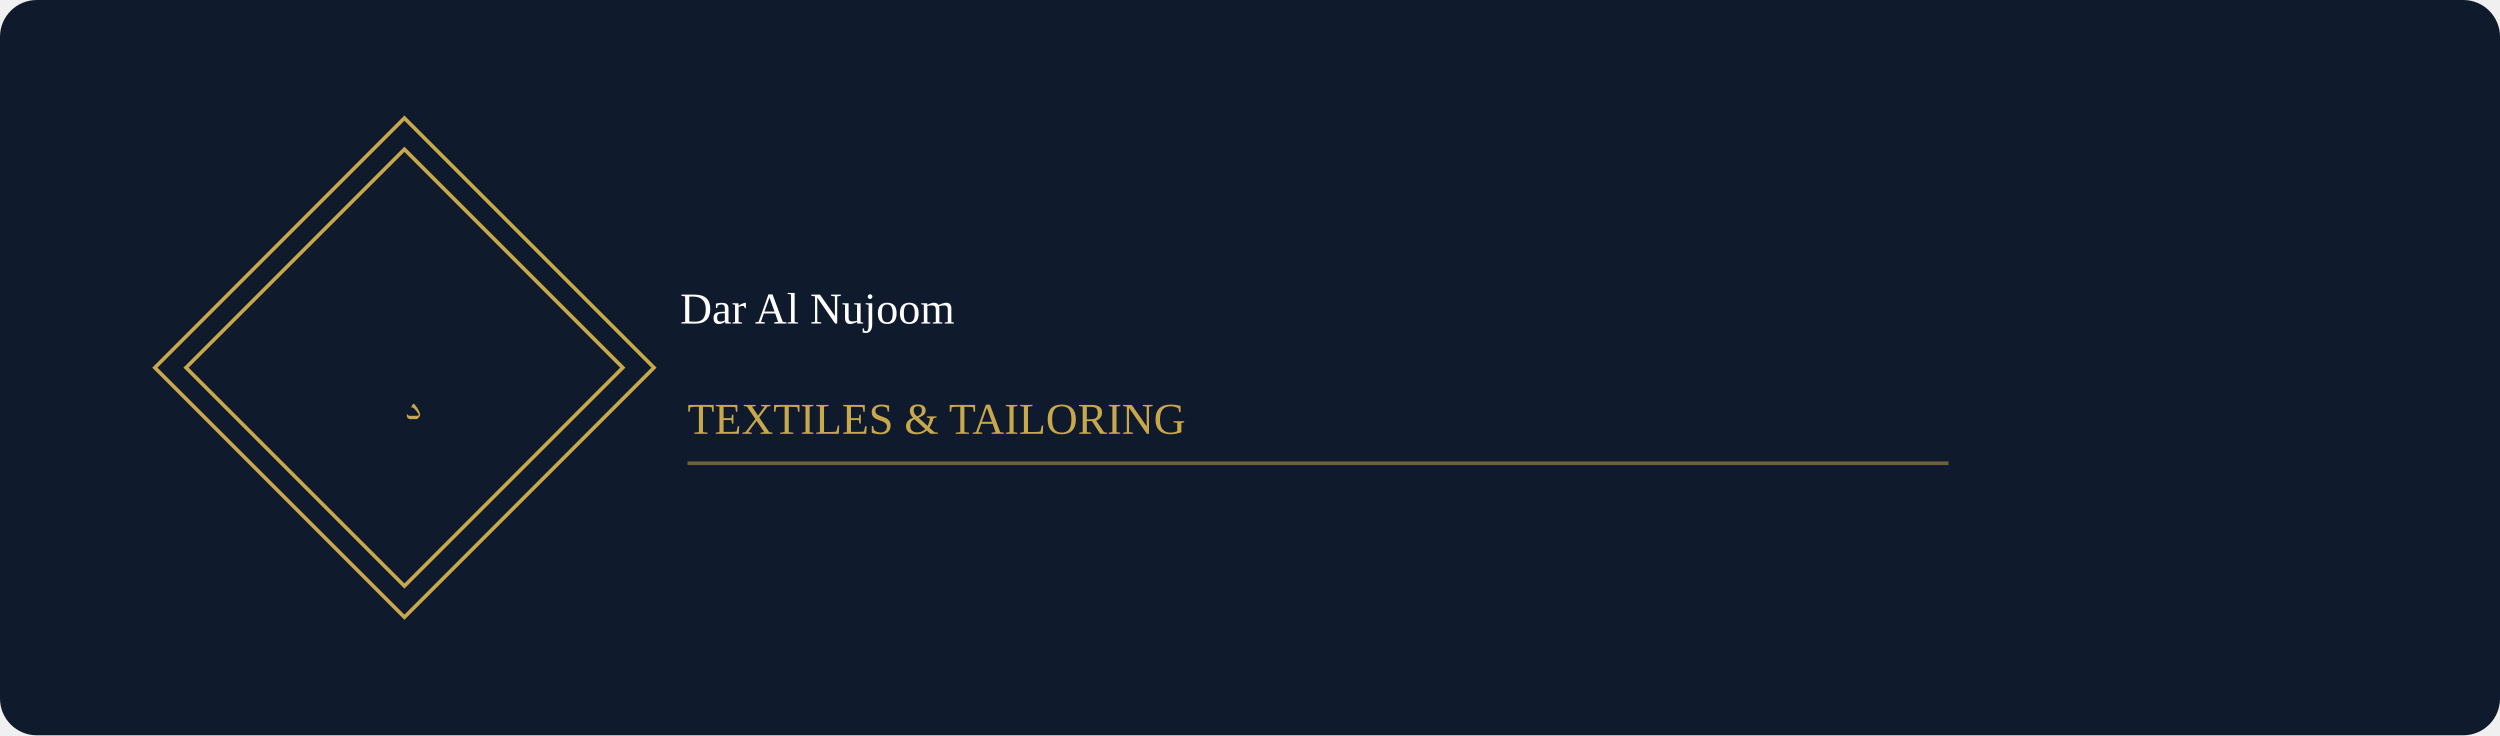
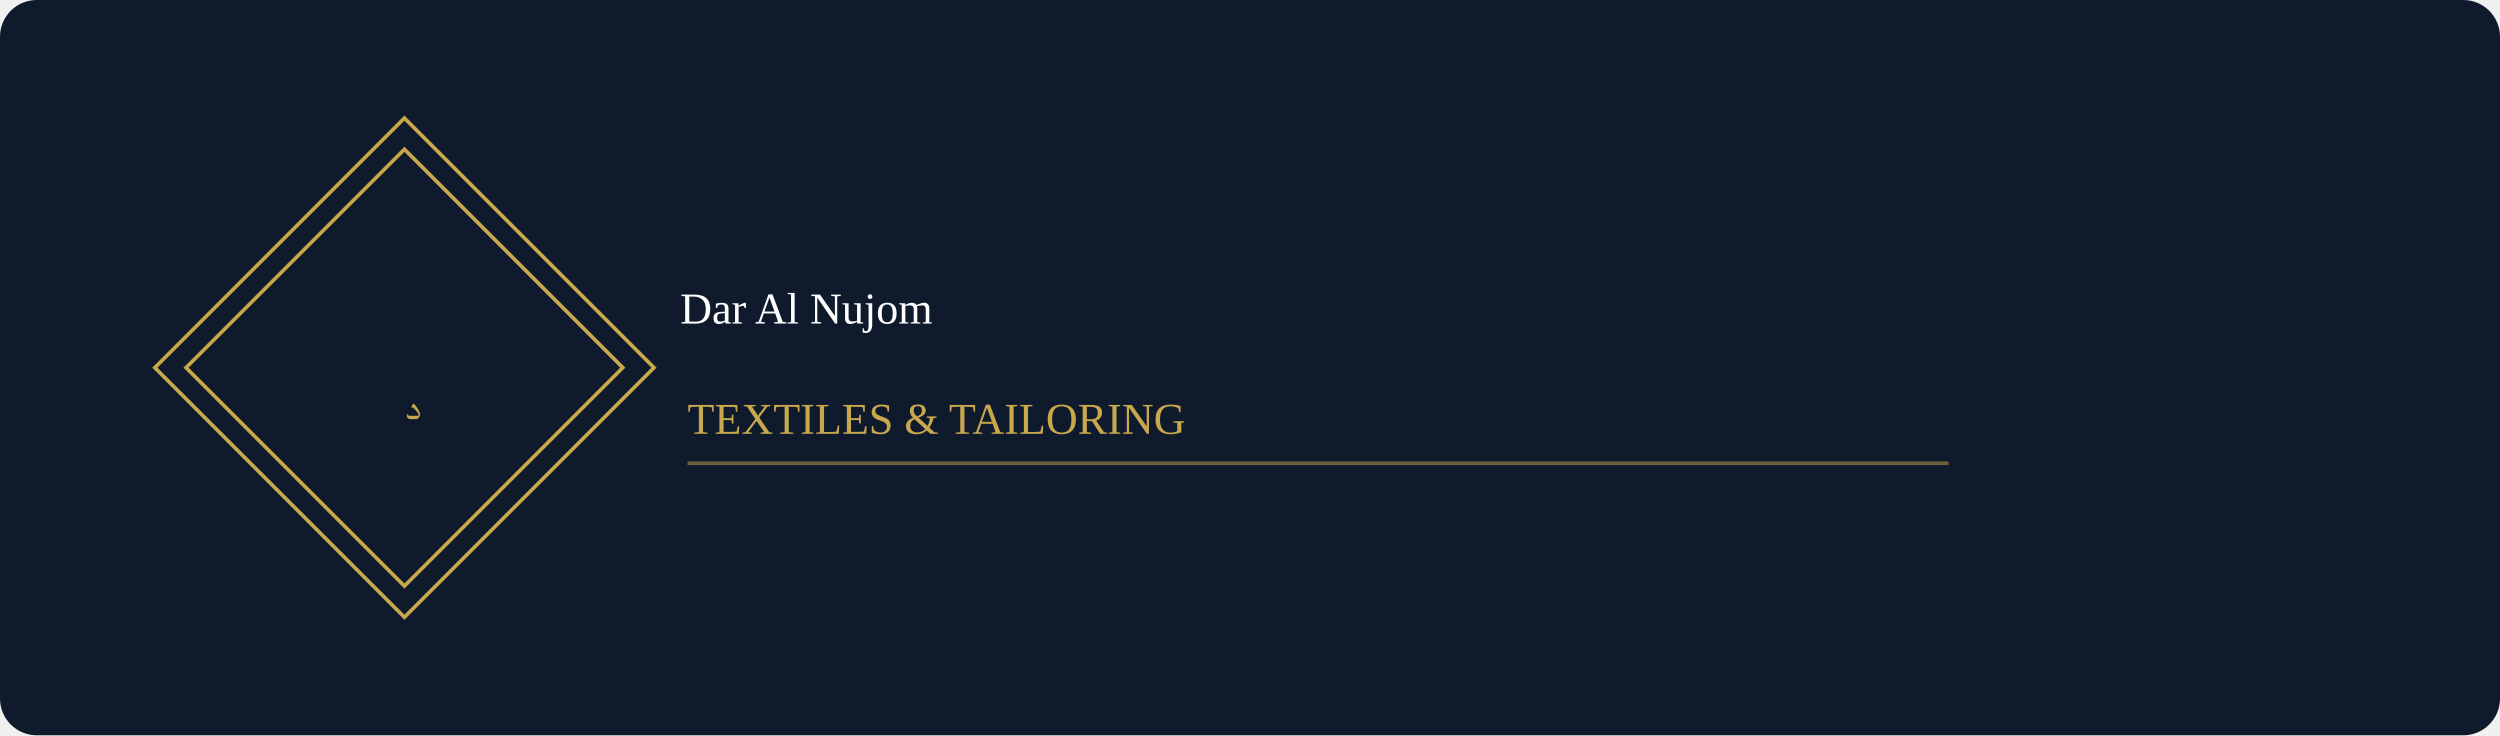
<svg xmlns="http://www.w3.org/2000/svg" width="340" height="100" viewBox="0 0 680 200">
  <rect width="680" height="200" fill="#0f1b2d" rx="10" />
  <g transform="translate(110, 100)">
    <rect x="-48" y="-48" width="96" height="96" fill="none" stroke="#c9a84c" strokeWidth="2" transform="rotate(45)" />
    <rect x="-42" y="-42" width="84" height="84" fill="none" stroke="#c9a84c" strokeWidth="0.5" transform="rotate(45)" />
    <text x="0" y="14" textAnchor="middle" fontFamily="Georgia, serif" fontSize="36" fill="#c9a84c">د</text>
  </g>
-   <text x="185" y="88" fontFamily="Georgia, serif" fontSize="32" fontWeight="700" fill="#ffffff" letterSpacing="2">Dar Al Nujoom</text>
+   <text x="185" y="88" fontFamily="Georgia, serif" fontSize="32" fontWeight="700" fill="#ffffff" letterSpacing="2">Dar Al Nujom</text>
  <text x="187" y="118" fontFamily="Georgia, serif" fontSize="13" fill="#c9a84c" letterSpacing="5">TEXTILES &amp; TAILORING</text>
  <line x1="187" y1="126" x2="530" y2="126" stroke="#c9a84c" strokeWidth="0.5" opacity="0.5" />
</svg>
